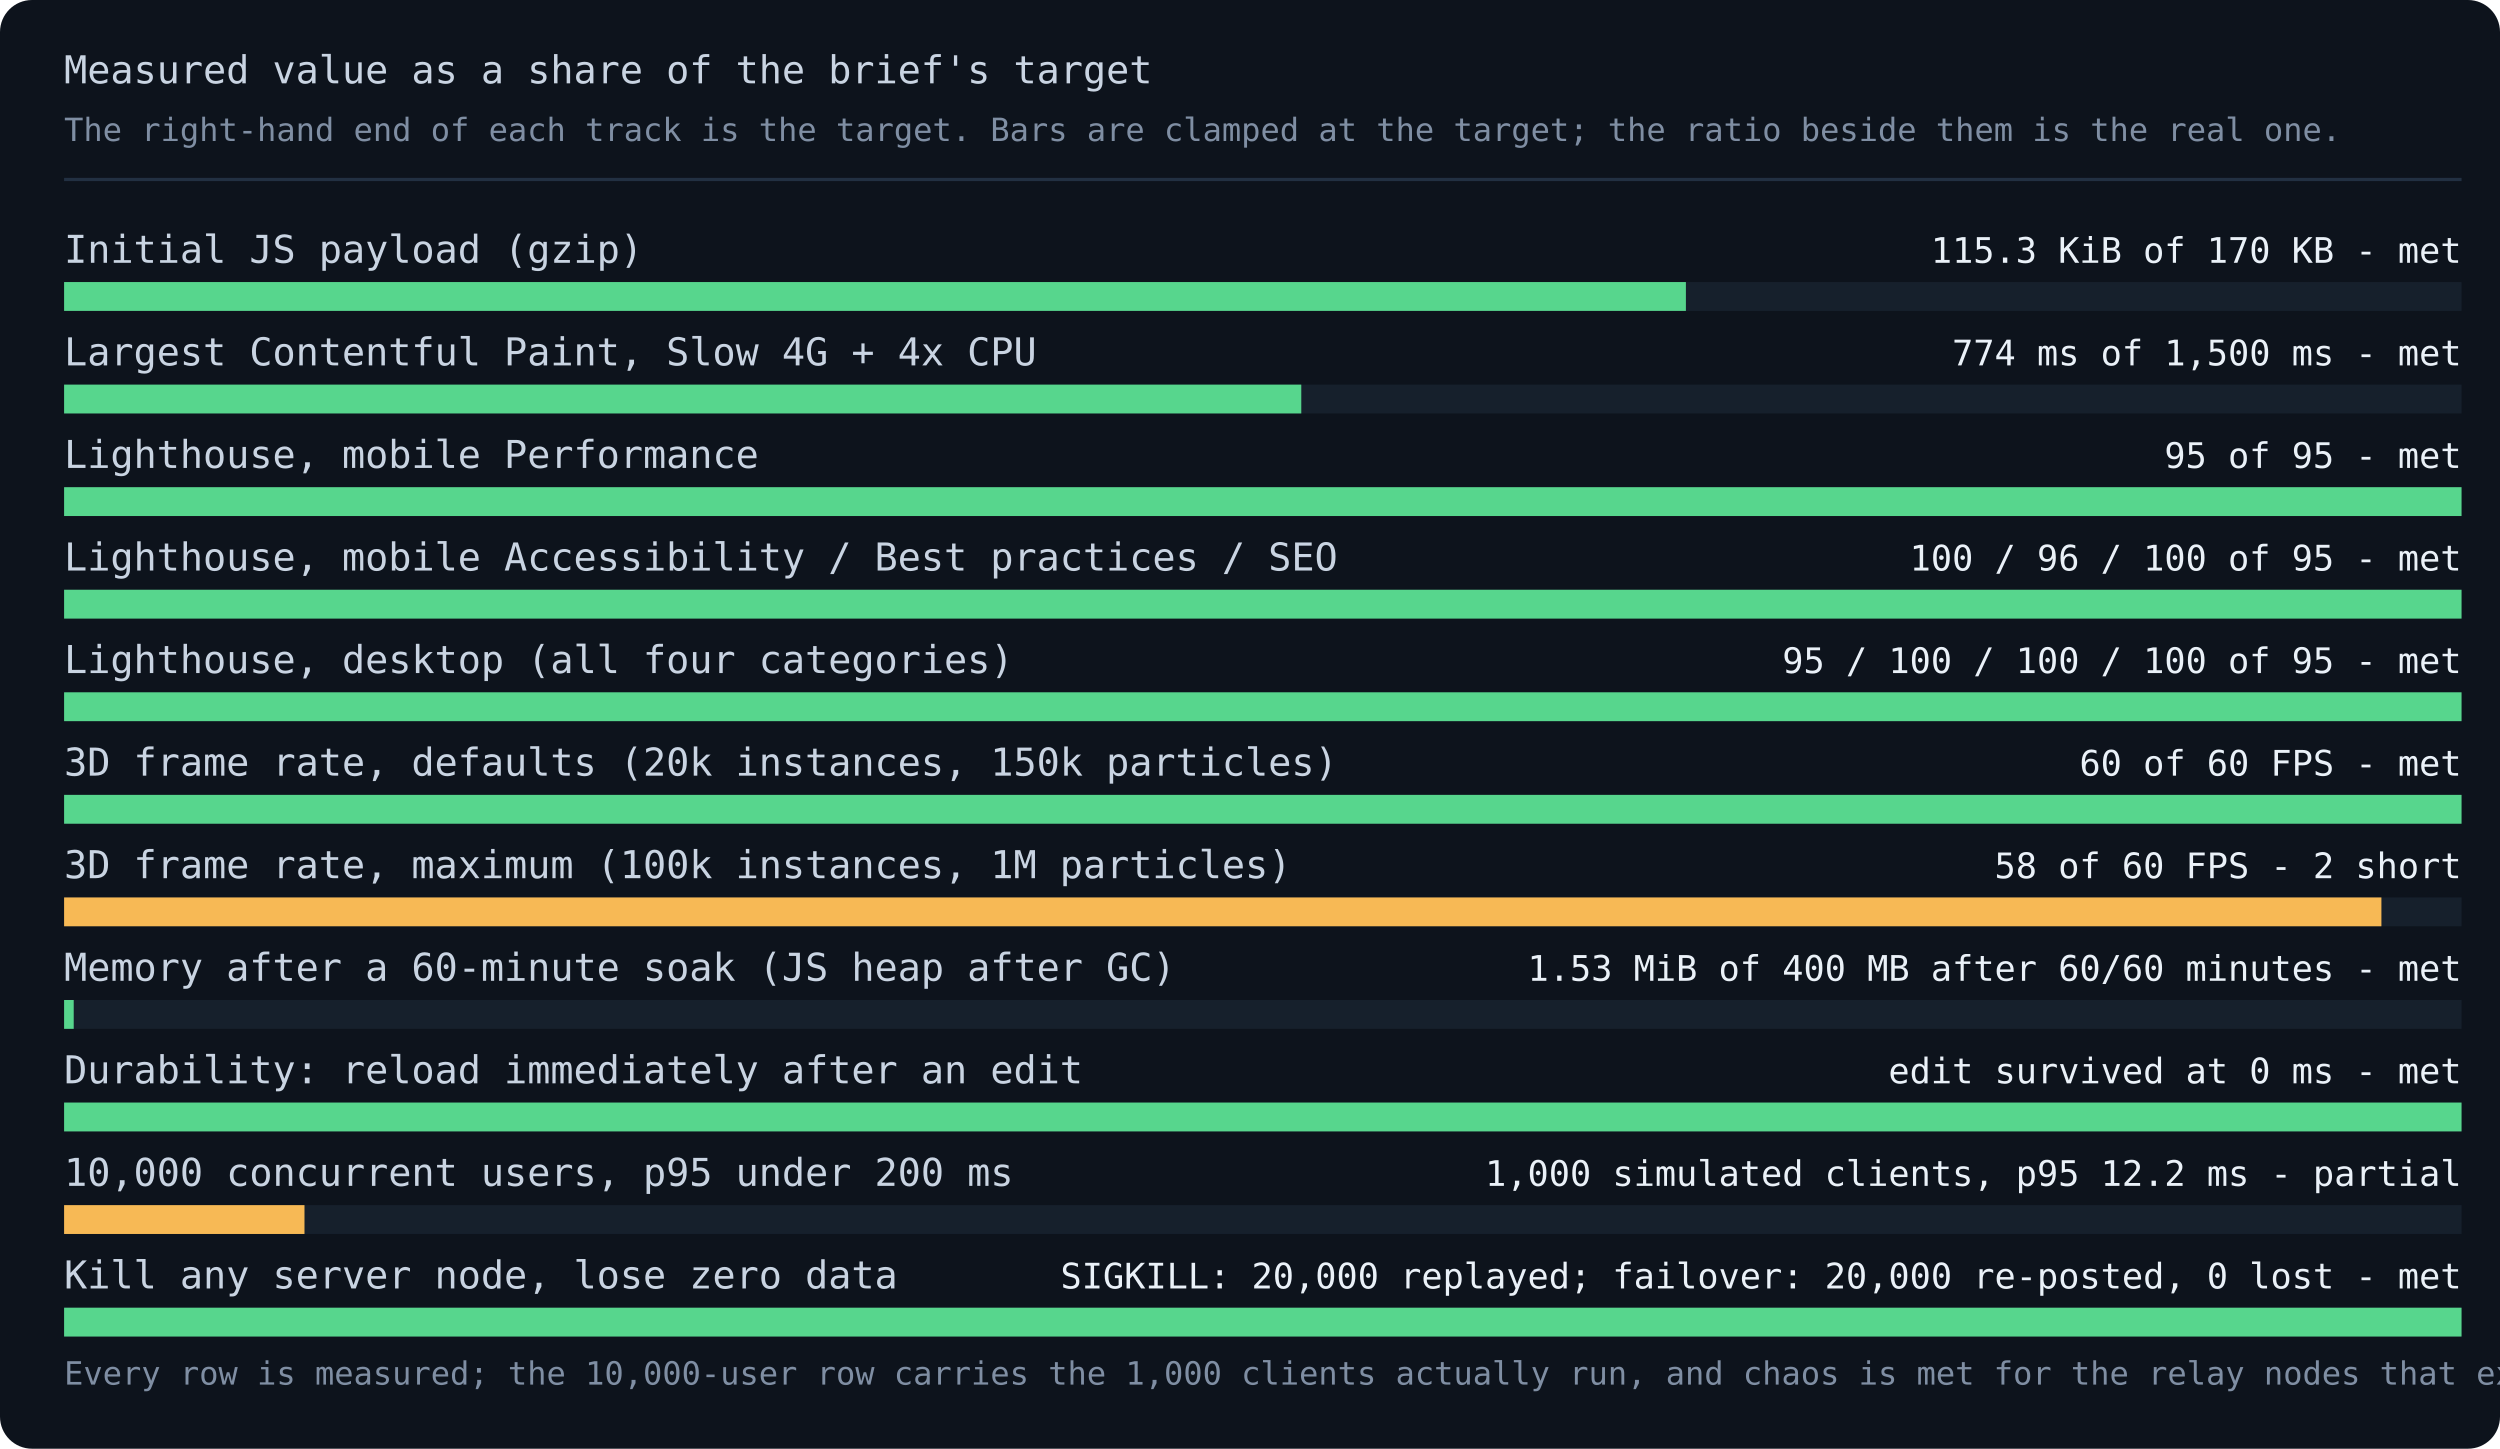
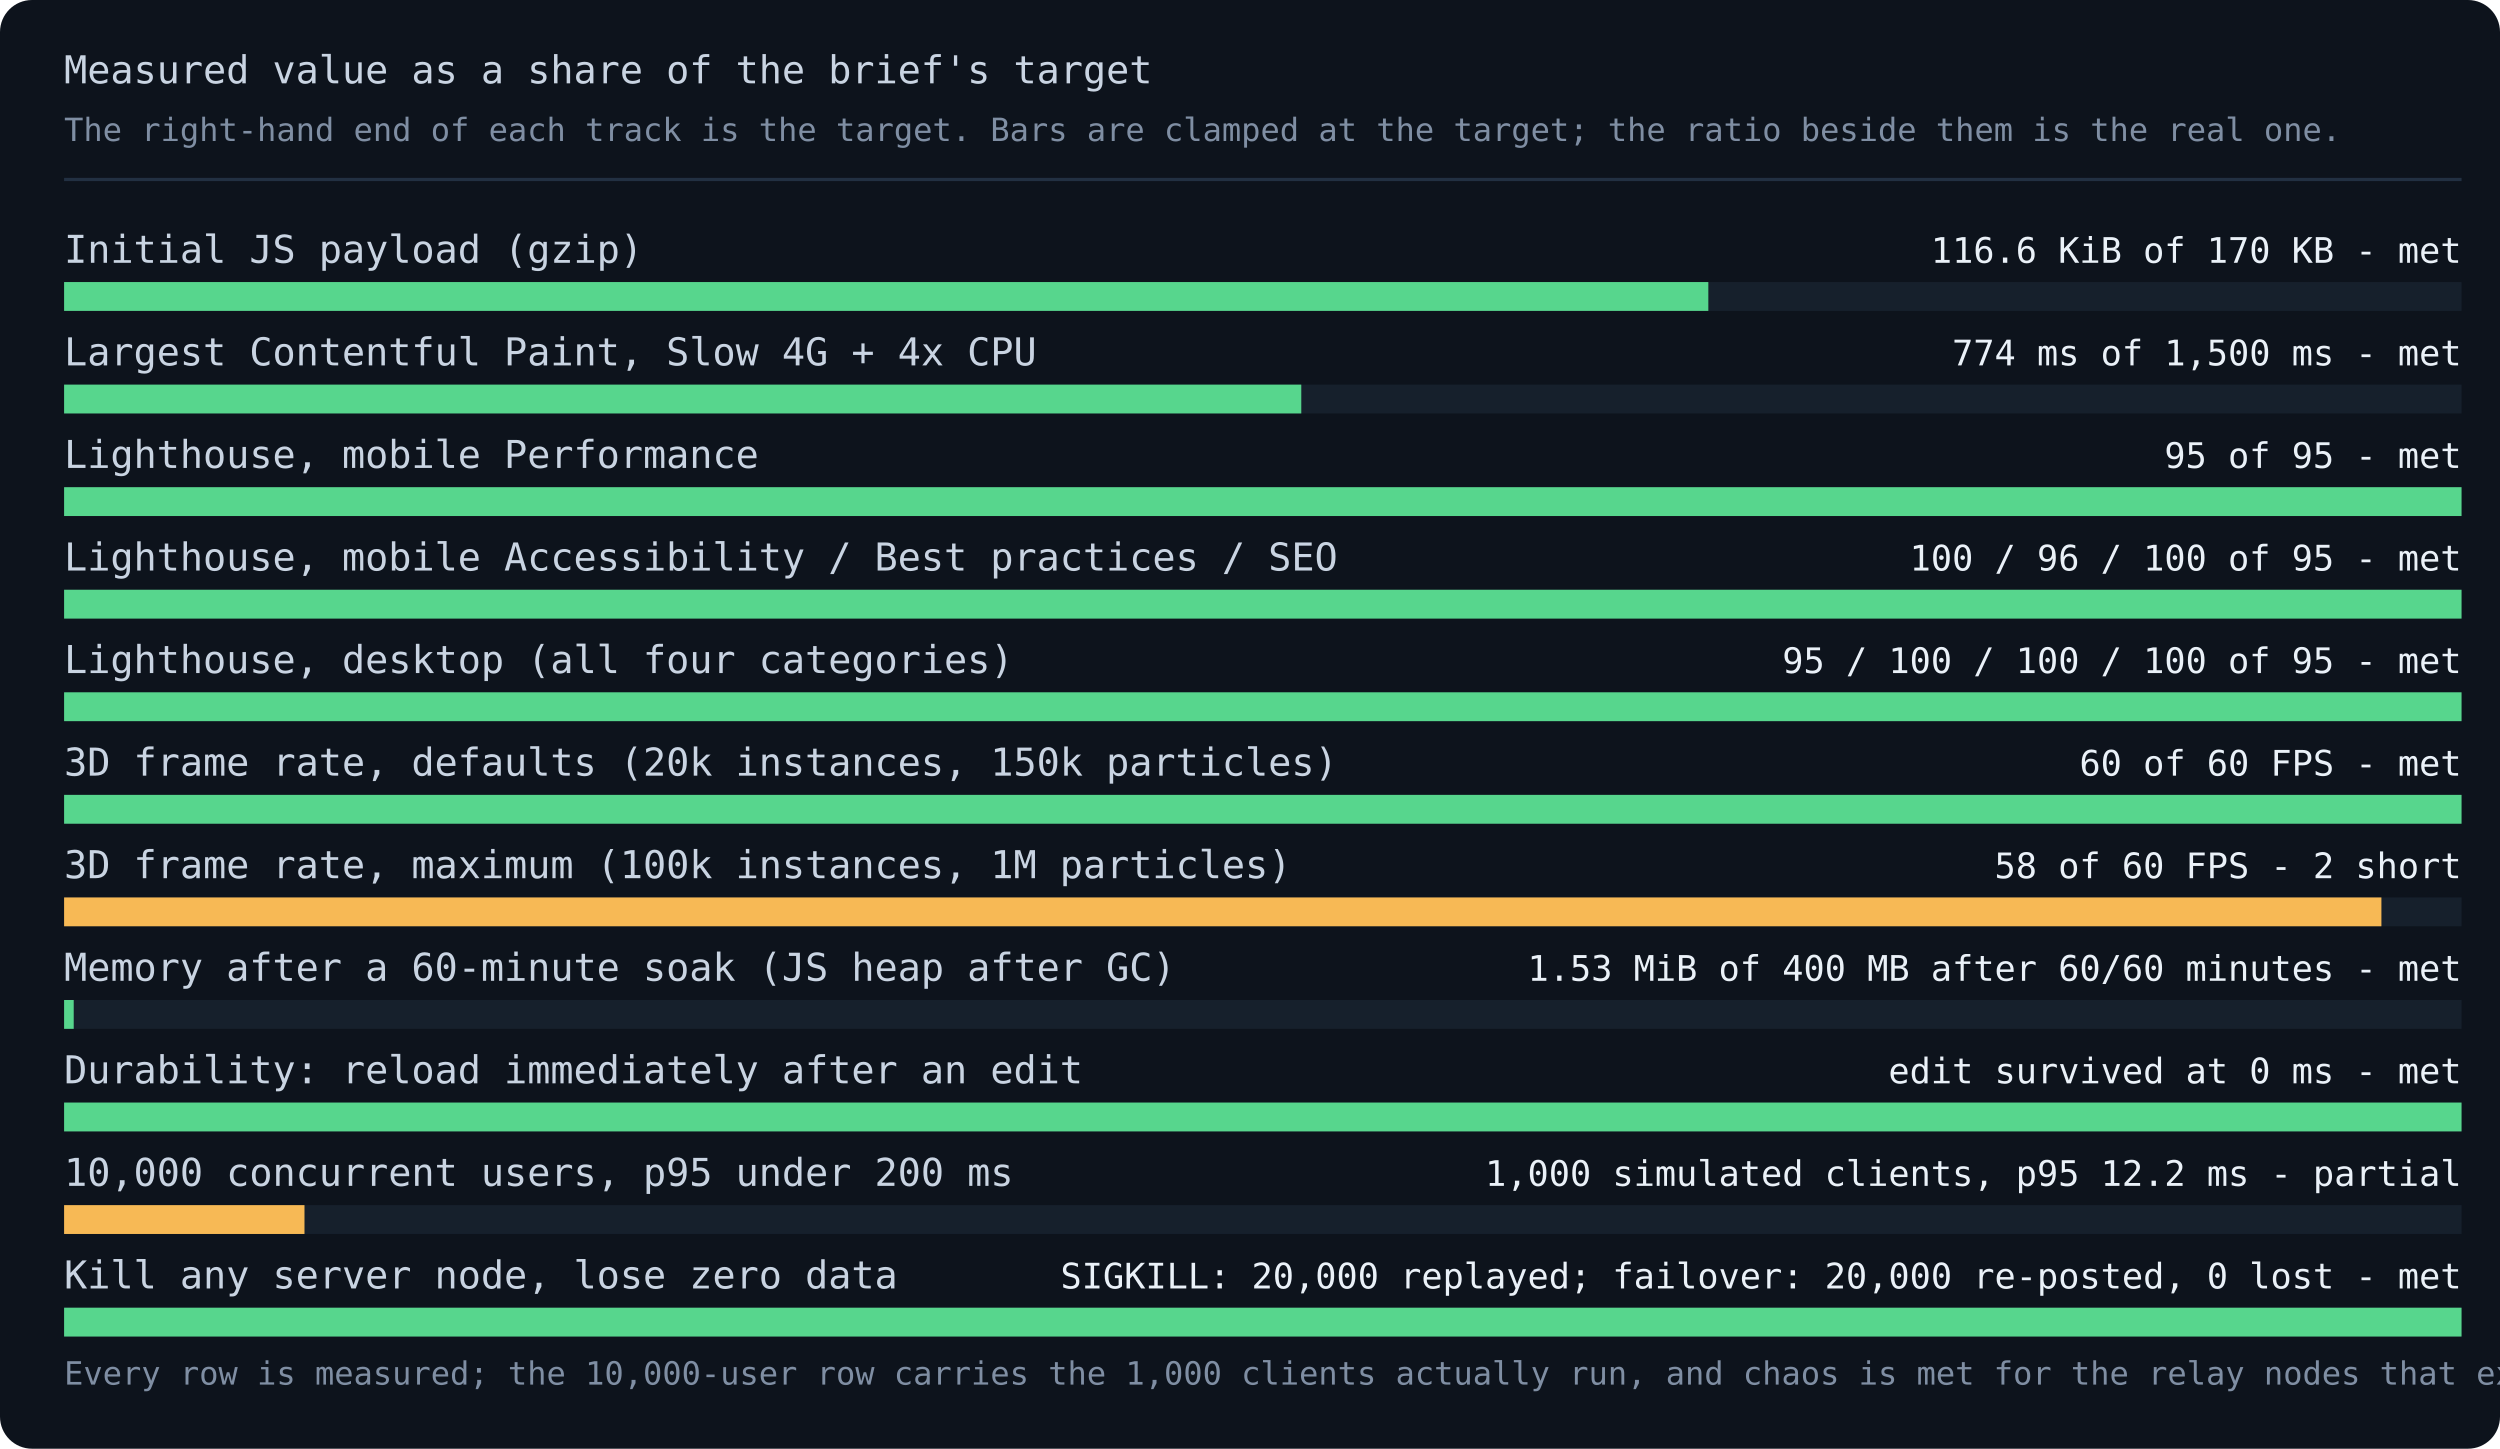
<svg xmlns="http://www.w3.org/2000/svg" viewBox="0 0 780 452" width="780" height="452" role="img" aria-labelledby="title desc">
  <style>
    .bg { fill: #0d131c; }
    .label { fill: #c9d4e2; font: 12px ui-monospace, monospace; }
    .value { fill: #eaf1f8; font: 11px ui-monospace, monospace; }
    .small { fill: #7f8ea3; font: 10px ui-monospace, monospace; }
    .track { fill: #16202c; }
    .met { fill: #57d68d; }
    .unmet { fill: #f7b955; }
    .partial { fill: #f7b955; }
    .unmeasured { fill: #33404f; }
    .none { fill: none; stroke: #4a5b70; stroke-dasharray: 4 3; }
    .axis { stroke: #223042; stroke-width: 1; }
  </style>
  <rect class="bg" x="0" y="0" width="780" height="452" rx="10" />
  <text class="label" x="20" y="26">Measured value as a share of the brief's target</text>
  <text class="small" x="20" y="44">The right-hand end of each track is the target. Bars are clamped at the target; the ratio beside them is the real one.</text>
  <line class="axis" x1="20" y1="56" x2="768" y2="56" />
  <text class="label" x="20" y="82">Initial JS payload (gzip)</text>
-   <text class="value" x="768" y="82" text-anchor="end">115.3 KiB of 170 KB - met</text>
+   <text class="value" x="768" y="82" text-anchor="end">116.6 KiB of 170 KB - met</text>
  <rect class="track" x="20" y="88" width="748" height="9" />
-   <rect class="met" x="20" y="88" width="506" height="9" />
+   <rect class="met" x="20" y="88" width="513" height="9" />
  <text class="label" x="20" y="114">Largest Contentful Paint, Slow 4G + 4x CPU</text>
  <text class="value" x="768" y="114" text-anchor="end">774 ms of 1,500 ms - met</text>
  <rect class="track" x="20" y="120" width="748" height="9" />
  <rect class="met" x="20" y="120" width="386" height="9" />
  <text class="label" x="20" y="146">Lighthouse, mobile Performance</text>
  <text class="value" x="768" y="146" text-anchor="end">95 of 95 - met</text>
  <rect class="track" x="20" y="152" width="748" height="9" />
  <rect class="met" x="20" y="152" width="748" height="9" />
  <text class="label" x="20" y="178">Lighthouse, mobile Accessibility / Best practices / SEO</text>
  <text class="value" x="768" y="178" text-anchor="end">100 / 96 / 100 of 95 - met</text>
  <rect class="track" x="20" y="184" width="748" height="9" />
  <rect class="met" x="20" y="184" width="748" height="9" />
  <text class="label" x="20" y="210">Lighthouse, desktop (all four categories)</text>
  <text class="value" x="768" y="210" text-anchor="end">95 / 100 / 100 / 100 of 95 - met</text>
  <rect class="track" x="20" y="216" width="748" height="9" />
  <rect class="met" x="20" y="216" width="748" height="9" />
  <text class="label" x="20" y="242">3D frame rate, defaults (20k instances, 150k particles)</text>
  <text class="value" x="768" y="242" text-anchor="end">60 of 60 FPS - met</text>
  <rect class="track" x="20" y="248" width="748" height="9" />
  <rect class="met" x="20" y="248" width="748" height="9" />
  <text class="label" x="20" y="274">3D frame rate, maximum (100k instances, 1M particles)</text>
  <text class="value" x="768" y="274" text-anchor="end">58 of 60 FPS - 2 short</text>
  <rect class="track" x="20" y="280" width="748" height="9" />
  <rect class="unmet" x="20" y="280" width="723" height="9" />
  <text class="label" x="20" y="306">Memory after a 60-minute soak (JS heap after GC)</text>
  <text class="value" x="768" y="306" text-anchor="end">1.53 MiB of 400 MB after 60/60 minutes - met</text>
  <rect class="track" x="20" y="312" width="748" height="9" />
  <rect class="met" x="20" y="312" width="3" height="9" />
  <text class="label" x="20" y="338">Durability: reload immediately after an edit</text>
  <text class="value" x="768" y="338" text-anchor="end">edit survived at 0 ms - met</text>
  <rect class="track" x="20" y="344" width="748" height="9" />
  <rect class="met" x="20" y="344" width="748" height="9" />
  <text class="label" x="20" y="370">10,000 concurrent users, p95 under 200 ms</text>
  <text class="value" x="768" y="370" text-anchor="end">1,000 simulated clients, p95 12.2 ms - partial</text>
  <rect class="track" x="20" y="376" width="748" height="9" />
  <rect class="partial" x="20" y="376" width="75" height="9" />
  <text class="label" x="20" y="402">Kill any server node, lose zero data</text>
  <text class="value" x="768" y="402" text-anchor="end">SIGKILL: 20,000 replayed; failover: 20,000 re-posted, 0 lost - met</text>
  <rect class="track" x="20" y="408" width="748" height="9" />
  <rect class="met" x="20" y="408" width="748" height="9" />
  <text class="small" x="20" y="432">Every row is measured; the 10,000-user row carries the 1,000 clients actually run, and chaos is met for the relay nodes that exist - a kill-and-restart and a kill-and-hand-over, two processes on one laptop, not a fleet. Every evidence file is named in LOAD_CHAOS.md.</text>
</svg>
